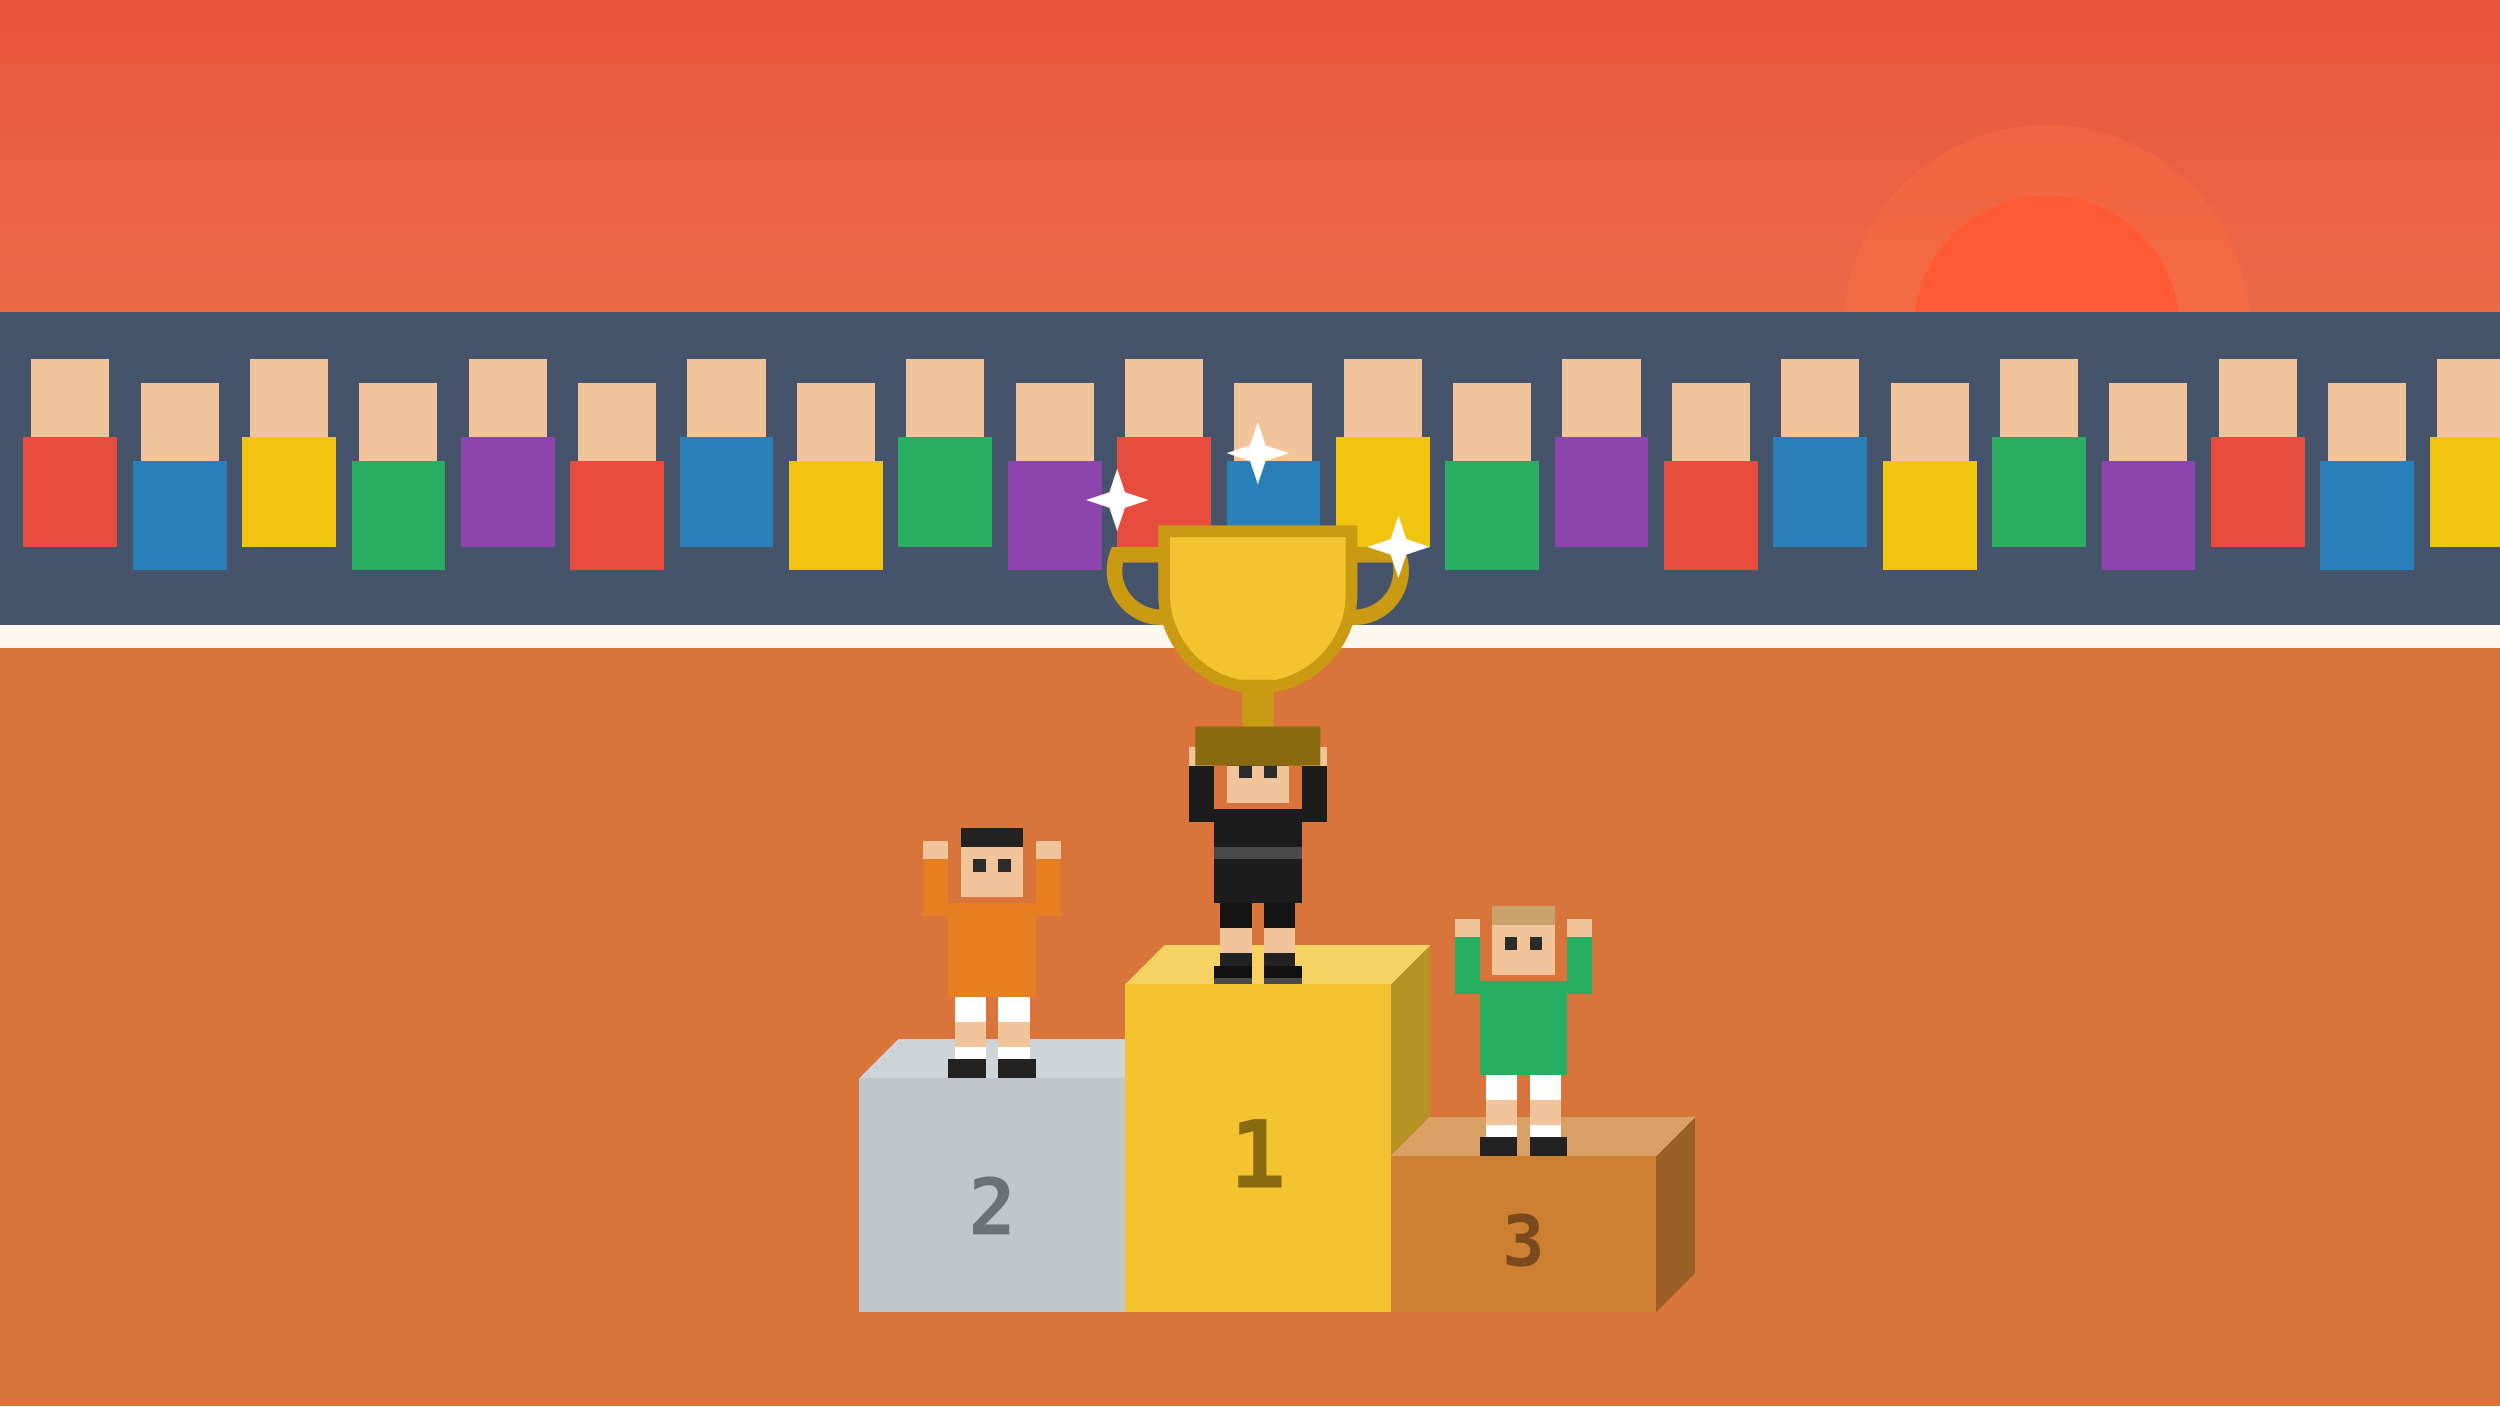
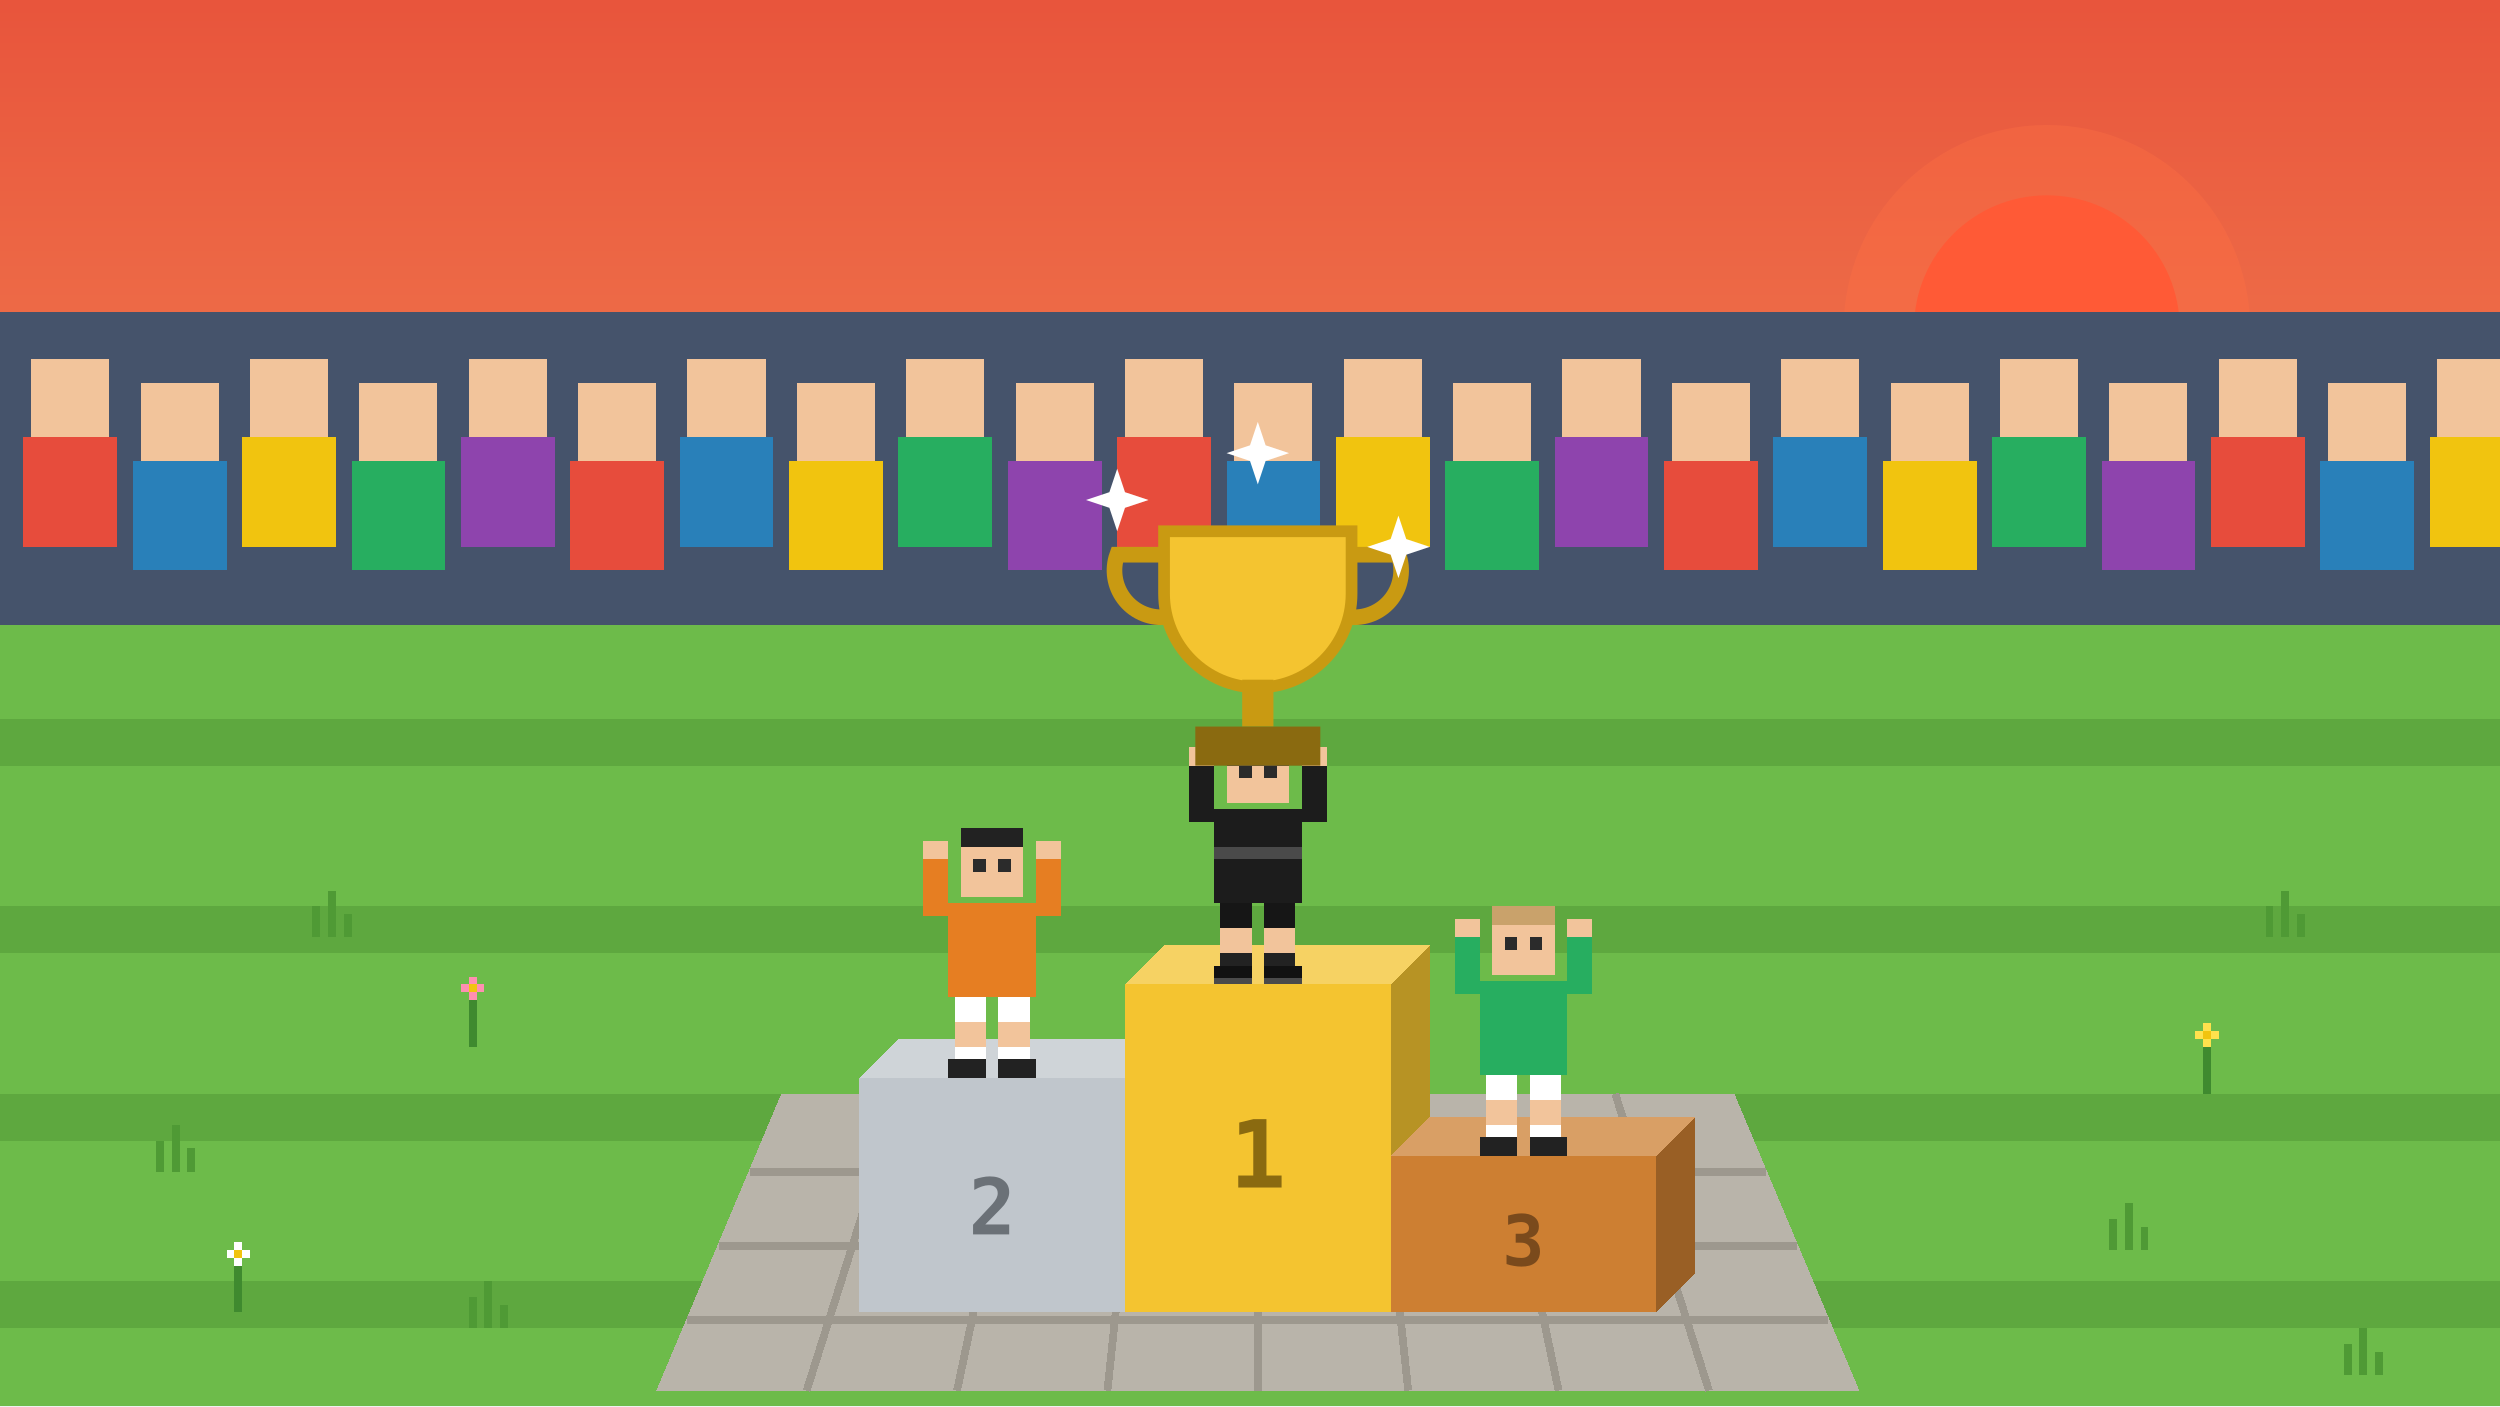
<svg xmlns="http://www.w3.org/2000/svg" viewBox="0 0 320 180" shape-rendering="crispEdges">
  <defs>
    <linearGradient id="evening" x1="0" y1="0" x2="0" y2="1">
      <stop offset="0" stop-color="#e8553c" />
      <stop offset="1" stop-color="#ffb36b" />
    </linearGradient>
  </defs>
  <rect x="0" y="0" width="320" height="180" fill="url(#evening)" />
  <g shape-rendering="auto">
    <circle cx="262" cy="42" r="26" fill="#ff7043" opacity="0.35" />
    <circle cx="262" cy="42" r="17" fill="#ff5a36" />
  </g>
  <rect x="0" y="40" width="320" height="40" fill="#45536b" />
  <g>
    <animateTransform attributeName="transform" type="translate" values="0 0;0 -2;0 0" dur="0.90s" begin="0.0s" repeatCount="indefinite" />
    <rect x="4" y="46" width="10" height="10" fill="#f2c49b" />
    <rect x="3" y="56" width="12" height="14" fill="#e74c3c" />
  </g>
  <g>
    <animateTransform attributeName="transform" type="translate" values="0 0;0 -2;0 0" dur="1.05s" begin="0.2s" repeatCount="indefinite" />
    <rect x="18" y="49" width="10" height="10" fill="#f2c49b" />
    <rect x="17" y="59" width="12" height="14" fill="#2980b9" />
  </g>
  <g>
    <animateTransform attributeName="transform" type="translate" values="0 0;0 -2;0 0" dur="1.20s" begin="0.4s" repeatCount="indefinite" />
    <rect x="32" y="46" width="10" height="10" fill="#f2c49b" />
    <rect x="31" y="56" width="12" height="14" fill="#f1c40f" />
  </g>
  <g>
    <animateTransform attributeName="transform" type="translate" values="0 0;0 -2;0 0" dur="1.35s" begin="0.6s" repeatCount="indefinite" />
    <rect x="46" y="49" width="10" height="10" fill="#f2c49b" />
    <rect x="45" y="59" width="12" height="14" fill="#27ae60" />
  </g>
  <g>
    <animateTransform attributeName="transform" type="translate" values="0 0;0 -2;0 0" dur="0.90s" begin="0.8s" repeatCount="indefinite" />
    <rect x="60" y="46" width="10" height="10" fill="#f2c49b" />
    <rect x="59" y="56" width="12" height="14" fill="#8e44ad" />
  </g>
  <g>
    <animateTransform attributeName="transform" type="translate" values="0 0;0 -2;0 0" dur="1.05s" begin="0.0s" repeatCount="indefinite" />
    <rect x="74" y="49" width="10" height="10" fill="#f2c49b" />
    <rect x="73" y="59" width="12" height="14" fill="#e74c3c" />
  </g>
  <g>
    <animateTransform attributeName="transform" type="translate" values="0 0;0 -2;0 0" dur="1.20s" begin="0.2s" repeatCount="indefinite" />
    <rect x="88" y="46" width="10" height="10" fill="#f2c49b" />
    <rect x="87" y="56" width="12" height="14" fill="#2980b9" />
  </g>
  <g>
    <animateTransform attributeName="transform" type="translate" values="0 0;0 -2;0 0" dur="1.35s" begin="0.4s" repeatCount="indefinite" />
    <rect x="102" y="49" width="10" height="10" fill="#f2c49b" />
    <rect x="101" y="59" width="12" height="14" fill="#f1c40f" />
  </g>
  <g>
    <animateTransform attributeName="transform" type="translate" values="0 0;0 -2;0 0" dur="0.90s" begin="0.6s" repeatCount="indefinite" />
    <rect x="116" y="46" width="10" height="10" fill="#f2c49b" />
    <rect x="115" y="56" width="12" height="14" fill="#27ae60" />
  </g>
  <g>
    <animateTransform attributeName="transform" type="translate" values="0 0;0 -2;0 0" dur="1.05s" begin="0.8s" repeatCount="indefinite" />
    <rect x="130" y="49" width="10" height="10" fill="#f2c49b" />
    <rect x="129" y="59" width="12" height="14" fill="#8e44ad" />
  </g>
  <g>
    <animateTransform attributeName="transform" type="translate" values="0 0;0 -2;0 0" dur="1.20s" begin="0.0s" repeatCount="indefinite" />
    <rect x="144" y="46" width="10" height="10" fill="#f2c49b" />
    <rect x="143" y="56" width="12" height="14" fill="#e74c3c" />
  </g>
  <g>
    <animateTransform attributeName="transform" type="translate" values="0 0;0 -2;0 0" dur="1.35s" begin="0.2s" repeatCount="indefinite" />
    <rect x="158" y="49" width="10" height="10" fill="#f2c49b" />
    <rect x="157" y="59" width="12" height="14" fill="#2980b9" />
  </g>
  <g>
    <animateTransform attributeName="transform" type="translate" values="0 0;0 -2;0 0" dur="0.90s" begin="0.4s" repeatCount="indefinite" />
    <rect x="172" y="46" width="10" height="10" fill="#f2c49b" />
    <rect x="171" y="56" width="12" height="14" fill="#f1c40f" />
  </g>
  <g>
    <animateTransform attributeName="transform" type="translate" values="0 0;0 -2;0 0" dur="1.05s" begin="0.6s" repeatCount="indefinite" />
    <rect x="186" y="49" width="10" height="10" fill="#f2c49b" />
    <rect x="185" y="59" width="12" height="14" fill="#27ae60" />
  </g>
  <g>
    <animateTransform attributeName="transform" type="translate" values="0 0;0 -2;0 0" dur="1.20s" begin="0.8s" repeatCount="indefinite" />
    <rect x="200" y="46" width="10" height="10" fill="#f2c49b" />
    <rect x="199" y="56" width="12" height="14" fill="#8e44ad" />
  </g>
  <g>
    <animateTransform attributeName="transform" type="translate" values="0 0;0 -2;0 0" dur="1.35s" begin="0.0s" repeatCount="indefinite" />
    <rect x="214" y="49" width="10" height="10" fill="#f2c49b" />
    <rect x="213" y="59" width="12" height="14" fill="#e74c3c" />
  </g>
  <g>
    <animateTransform attributeName="transform" type="translate" values="0 0;0 -2;0 0" dur="0.90s" begin="0.2s" repeatCount="indefinite" />
    <rect x="228" y="46" width="10" height="10" fill="#f2c49b" />
    <rect x="227" y="56" width="12" height="14" fill="#2980b9" />
  </g>
  <g>
    <animateTransform attributeName="transform" type="translate" values="0 0;0 -2;0 0" dur="1.05s" begin="0.4s" repeatCount="indefinite" />
    <rect x="242" y="49" width="10" height="10" fill="#f2c49b" />
    <rect x="241" y="59" width="12" height="14" fill="#f1c40f" />
  </g>
  <g>
    <animateTransform attributeName="transform" type="translate" values="0 0;0 -2;0 0" dur="1.20s" begin="0.6s" repeatCount="indefinite" />
    <rect x="256" y="46" width="10" height="10" fill="#f2c49b" />
    <rect x="255" y="56" width="12" height="14" fill="#27ae60" />
  </g>
  <g>
    <animateTransform attributeName="transform" type="translate" values="0 0;0 -2;0 0" dur="1.35s" begin="0.8s" repeatCount="indefinite" />
    <rect x="270" y="49" width="10" height="10" fill="#f2c49b" />
    <rect x="269" y="59" width="12" height="14" fill="#8e44ad" />
  </g>
  <g>
    <animateTransform attributeName="transform" type="translate" values="0 0;0 -2;0 0" dur="0.90s" begin="0.0s" repeatCount="indefinite" />
    <rect x="284" y="46" width="10" height="10" fill="#f2c49b" />
    <rect x="283" y="56" width="12" height="14" fill="#e74c3c" />
  </g>
  <g>
    <animateTransform attributeName="transform" type="translate" values="0 0;0 -2;0 0" dur="1.05s" begin="0.2s" repeatCount="indefinite" />
    <rect x="298" y="49" width="10" height="10" fill="#f2c49b" />
    <rect x="297" y="59" width="12" height="14" fill="#2980b9" />
  </g>
  <g>
    <animateTransform attributeName="transform" type="translate" values="0 0;0 -2;0 0" dur="1.20s" begin="0.4s" repeatCount="indefinite" />
    <rect x="312" y="46" width="10" height="10" fill="#f2c49b" />
    <rect x="311" y="56" width="12" height="14" fill="#f1c40f" />
  </g>
-   <rect x="0" y="80" width="320" height="100" fill="#d9743a" />
-   <rect x="0" y="80" width="320" height="3" fill="#fbf7ee" />
+   <rect x="0" y="80" width="320" height="100" fill="#6dbb4a" />
+   <rect x="0" y="92" width="320" height="6" fill="#5ea83f" />
+   <rect x="0" y="116" width="320" height="6" fill="#5ea83f" />
+   <rect x="0" y="140" width="320" height="6" fill="#5ea83f" />
+   <rect x="0" y="164" width="320" height="6" fill="#5ea83f" />
+   <polygon points="100,140 222,140 238,178 84,178" fill="#b9b4aa" />
+   <rect x="96" y="149.5" width="130" height="1" fill="#9d988e" />
+   <rect x="92" y="159.0" width="138" height="1" fill="#9d988e" />
+   <rect x="88" y="168.5" width="146" height="1" fill="#9d988e" />
+   <line x1="115.25" y1="140" x2="103.25" y2="178" stroke="#9d988e" stroke-width="1" />
+   <line x1="130.5" y1="140" x2="122.5" y2="178" stroke="#9d988e" stroke-width="1" />
+   <line x1="145.75" y1="140" x2="141.75" y2="178" stroke="#9d988e" stroke-width="1" />
+   <line x1="161.0" y1="140" x2="161.0" y2="178" stroke="#9d988e" stroke-width="1" />
+   <line x1="176.25" y1="140" x2="180.25" y2="178" stroke="#9d988e" stroke-width="1" />
+   <line x1="191.5" y1="140" x2="199.5" y2="178" stroke="#9d988e" stroke-width="1" />
+   <line x1="206.75" y1="140" x2="218.75" y2="178" stroke="#9d988e" stroke-width="1" />
+   <rect x="20" y="146" width="1" height="4" fill="#4f9a35" />
+   <rect x="22" y="144" width="1" height="6" fill="#4f9a35" />
+   <rect x="24" y="147" width="1" height="3" fill="#4f9a35" />
+   <rect x="60" y="166" width="1" height="4" fill="#4f9a35" />
+   <rect x="62" y="164" width="1" height="6" fill="#4f9a35" />
+   <rect x="64" y="167" width="1" height="3" fill="#4f9a35" />
+   <rect x="270" y="156" width="1" height="4" fill="#4f9a35" />
+   <rect x="272" y="154" width="1" height="6" fill="#4f9a35" />
+   <rect x="274" y="157" width="1" height="3" fill="#4f9a35" />
+   <rect x="300" y="172" width="1" height="4" fill="#4f9a35" />
+   <rect x="302" y="170" width="1" height="6" fill="#4f9a35" />
+   <rect x="304" y="173" width="1" height="3" fill="#4f9a35" />
+   <rect x="40" y="116" width="1" height="4" fill="#4f9a35" />
+   <rect x="42" y="114" width="1" height="6" fill="#4f9a35" />
+   <rect x="44" y="117" width="1" height="3" fill="#4f9a35" />
+   <rect x="290" y="116" width="1" height="4" fill="#4f9a35" />
+   <rect x="292" y="114" width="1" height="6" fill="#4f9a35" />
+   <rect x="294" y="117" width="1" height="3" fill="#4f9a35" />
+   <rect x="30" y="162" width="1" height="6" fill="#3f8a2f" />
+   <g>
+     <animateTransform attributeName="transform" type="rotate" values="-8 30 162;8 30 162;-8 30 162" dur="1.8s" repeatCount="indefinite" />
+     <rect x="29" y="160" width="3" height="1" fill="#ffffff" />
+     <rect x="30" y="159" width="1" height="3" fill="#ffffff" />
+     <rect x="30" y="160" width="1" height="1" fill="#f1c40f" />
+   </g>
+   <rect x="282" y="134" width="1" height="6" fill="#3f8a2f" />
+   <g>
+     <animateTransform attributeName="transform" type="rotate" values="-8 282 134;8 282 134;-8 282 134" dur="1.8s" repeatCount="indefinite" />
+     <rect x="281" y="132" width="3" height="1" fill="#ffe14d" />
+     <rect x="282" y="131" width="1" height="3" fill="#ffe14d" />
+     <rect x="282" y="132" width="1" height="1" fill="#f1c40f" />
+   </g>
+   <rect x="60" y="128" width="1" height="6" fill="#3f8a2f" />
+   <g>
+     <animateTransform attributeName="transform" type="rotate" values="-8 60 128;8 60 128;-8 60 128" dur="1.4s" repeatCount="indefinite" />
+     <rect x="59" y="126" width="3" height="1" fill="#ff8fb1" />
+     <rect x="60" y="125" width="1" height="3" fill="#ff8fb1" />
+     <rect x="60" y="126" width="1" height="1" fill="#f1c40f" />
+   </g>
  <polygon points="110,138 115,133 149,133 144,138" fill="#cfd4d8" />
  <polygon points="144,138 149,133 149,163 144,168" fill="#909499" />
  <rect x="110" y="138" width="34" height="30" fill="#c0c6cc" />
  <polygon points="144,126 149,121 183,121 178,126" fill="#f6d263" />
  <polygon points="178,126 183,121 183,163 178,168" fill="#b79324" />
  <rect x="144" y="126" width="34" height="42" fill="#f4c430" />
  <polygon points="178,148 183,143 217,143 212,148" fill="#d99f65" />
  <polygon points="212,148 217,143 217,163 212,168" fill="#995f25" />
  <rect x="178" y="148" width="34" height="20" fill="#cd7f32" />
  <text x="161" y="152" font-family="monospace" font-size="12" font-weight="bold" text-anchor="middle" fill="#8a6a10">1</text>
  <text x="127" y="158" font-family="monospace" font-size="10" font-weight="bold" text-anchor="middle" fill="#6b7177">2</text>
  <text x="195" y="162" font-family="monospace" font-size="9" font-weight="bold" text-anchor="middle" fill="#7a4a1c">3</text>
  <g>
    <animateTransform attributeName="transform" type="translate" values="0 0; 0 -2; 0 0" dur="0.5s" repeatCount="indefinite" />
    <g>
      <animateTransform attributeName="transform" type="translate" values="0 0;0 -0.80;0 0" keyTimes="0;0.5;1" calcMode="spline" keySplines="0.4 0 0.6 1;0.4 0 0.6 1" dur="2.2s" begin="0.0s" repeatCount="indefinite" />
      <rect x="122.2" y="126.8" width="4.0" height="4.0" fill="#ffffff" />
      <rect x="127.8" y="126.8" width="4.0" height="4.0" fill="#ffffff" />
      <rect x="122.2" y="130.8" width="4.0" height="3.2" fill="#f2c49b" />
      <rect x="127.8" y="130.8" width="4.0" height="3.2" fill="#f2c49b" />
      <rect x="122.2" y="134.0" width="4.0" height="1.6" fill="#ffffff" />
      <rect x="127.8" y="134.0" width="4.0" height="1.6" fill="#ffffff" />
      <rect x="121.4" y="135.6" width="4.8" height="2.4" fill="#222222" />
      <rect x="127.8" y="135.6" width="4.8" height="2.4" fill="#222222" />
      <rect x="121.4" y="115.6" width="11.2" height="12.0" fill="#e67e22" />
      <rect x="123.0" y="106.0" width="8.0" height="8.8" fill="#f2c49b" />
      <rect x="123.0" y="106.0" width="8.0" height="2.4" fill="#222222" />
      <rect x="124.6" y="110.0" width="1.6" height="1.6" fill="#2b2b2b" />
      <rect x="127.8" y="110.0" width="1.6" height="1.6" fill="#2b2b2b" />
      <rect x="118.2" y="109.2" width="3.2" height="8.0" fill="#e67e22" />
      <rect x="132.6" y="109.2" width="3.2" height="8.0" fill="#e67e22" />
      <rect x="118.2" y="107.6" width="3.2" height="2.4" fill="#f2c49b" />
      <rect x="132.6" y="107.6" width="3.2" height="2.4" fill="#f2c49b" />
      <g opacity="0">
        <animate attributeName="opacity" values="0;0;1;0" keyTimes="0;0.92;0.96;1" dur="5.65s" begin="1.4s" repeatCount="indefinite" />
        <rect x="124.6" y="110.0" width="1.6" height="1.6" fill="#f2c49b" />
        <rect x="127.8" y="110.0" width="1.6" height="1.6" fill="#f2c49b" />
      </g>
    </g>
  </g>
  <g>
    <animateTransform attributeName="transform" type="translate" values="0 0; 0 -2; 0 0" dur="0.5s" repeatCount="indefinite" />
    <g>
      <animateTransform attributeName="transform" type="translate" values="0 0;0 -0.80;0 0" keyTimes="0;0.5;1" calcMode="spline" keySplines="0.4 0 0.6 1;0.4 0 0.6 1" dur="1.8s" begin="0.8s" repeatCount="indefinite" />
      <rect x="190.2" y="136.8" width="4.0" height="4.0" fill="#ffffff" />
      <rect x="195.8" y="136.8" width="4.0" height="4.0" fill="#ffffff" />
      <rect x="190.2" y="140.8" width="4.0" height="3.2" fill="#f2c49b" />
      <rect x="195.8" y="140.8" width="4.0" height="3.2" fill="#f2c49b" />
      <rect x="190.2" y="144.0" width="4.0" height="1.6" fill="#ffffff" />
      <rect x="195.8" y="144.0" width="4.0" height="1.6" fill="#ffffff" />
      <rect x="189.4" y="145.6" width="4.8" height="2.4" fill="#222222" />
      <rect x="195.8" y="145.6" width="4.8" height="2.4" fill="#222222" />
      <rect x="189.4" y="125.6" width="11.2" height="12.0" fill="#27ae60" />
      <rect x="191.0" y="116.0" width="8.0" height="8.8" fill="#f2c49b" />
      <rect x="191.0" y="116.0" width="8.0" height="2.4" fill="#c9a26b" />
      <rect x="192.6" y="120.0" width="1.6" height="1.6" fill="#2b2b2b" />
      <rect x="195.8" y="120.0" width="1.6" height="1.6" fill="#2b2b2b" />
      <rect x="186.2" y="119.2" width="3.2" height="8.0" fill="#27ae60" />
      <rect x="200.6" y="119.2" width="3.2" height="8.0" fill="#27ae60" />
      <rect x="186.2" y="117.6" width="3.2" height="2.4" fill="#f2c49b" />
      <rect x="200.6" y="117.6" width="3.2" height="2.4" fill="#f2c49b" />
      <g opacity="0">
        <animate attributeName="opacity" values="0;0;1;0" keyTimes="0;0.92;0.96;1" dur="3.40s" begin="2.1s" repeatCount="indefinite" />
        <rect x="192.6" y="120.0" width="1.6" height="1.6" fill="#f2c49b" />
        <rect x="195.8" y="120.0" width="1.6" height="1.6" fill="#f2c49b" />
      </g>
    </g>
  </g>
  <g>
    <animateTransform attributeName="transform" type="translate" values="0 0;0 -0.80;0 0" keyTimes="0;0.5;1" calcMode="spline" keySplines="0.4 0 0.6 1;0.4 0 0.6 1" dur="1.8s" begin="0.4s" repeatCount="indefinite" />
    <rect x="156.2" y="114.8" width="4.0" height="4.0" fill="#161616" />
    <rect x="161.8" y="114.8" width="4.0" height="4.0" fill="#161616" />
    <rect x="156.2" y="118.8" width="4.0" height="3.2" fill="#f2c49b" />
    <rect x="161.8" y="118.8" width="4.0" height="3.2" fill="#f2c49b" />
    <rect x="156.2" y="122.0" width="4.0" height="1.6" fill="#222222" />
    <rect x="161.8" y="122.0" width="4.0" height="1.6" fill="#222222" />
    <rect x="155.4" y="123.6" width="4.8" height="2.4" fill="#111111" />
    <rect x="161.8" y="123.6" width="4.8" height="2.4" fill="#111111" />
    <rect x="155.4" y="103.6" width="11.2" height="12.0" fill="#1c1c1c" />
    <rect x="157.0" y="94.0" width="8.0" height="8.8" fill="#f2c49b" />
    <rect x="157.0" y="94.0" width="8.0" height="2.4" fill="#5b3a22" />
    <rect x="158.6" y="98.0" width="1.6" height="1.6" fill="#2b2b2b" />
    <rect x="161.8" y="98.0" width="1.6" height="1.6" fill="#2b2b2b" />
    <rect x="152.2" y="97.2" width="3.2" height="8.0" fill="#1c1c1c" />
    <rect x="166.6" y="97.2" width="3.2" height="8.0" fill="#1c1c1c" />
    <rect x="152.2" y="95.6" width="3.2" height="2.4" fill="#f2c49b" />
    <rect x="166.6" y="95.6" width="3.2" height="2.4" fill="#f2c49b" />
    <rect x="157.0" y="96.4" width="8.0" height="1.6" fill="#4a4a4a" />
    <rect x="155.4" y="108.4" width="11.2" height="1.6" fill="#4a4a4a" />
    <rect x="155.4" y="125.2" width="4.8" height="0.8" fill="#4a4a4a" />
    <rect x="161.8" y="125.2" width="4.8" height="0.8" fill="#4a4a4a" />
    <g opacity="0">
      <animate attributeName="opacity" values="0;0;1;0" keyTimes="0;0.92;0.96;1" dur="5.20s" begin="2.8s" repeatCount="indefinite" />
      <rect x="158.6" y="98.0" width="1.6" height="1.6" fill="#f2c49b" />
      <rect x="161.8" y="98.0" width="1.6" height="1.6" fill="#f2c49b" />
    </g>
  </g>
  <g>
    <animateTransform attributeName="transform" type="translate" values="0 0; 0 -5; 0 0" dur="0.6s" repeatCount="indefinite" />
    <g shape-rendering="auto">
      <path d="M 149 68 h 24 v 8 a 12 12 0 0 1 -24 0 z" fill="#f4c430" stroke="#c99a12" stroke-width="1.5" />
      <path d="M 149 71 h -6 a 6 6 0 0 0 6 8" fill="none" stroke="#c99a12" stroke-width="2" />
      <path d="M 173 71 h 6 a 6 6 0 0 1 -6 8" fill="none" stroke="#c99a12" stroke-width="2" />
      <rect x="159" y="87" width="4" height="6" fill="#c99a12" />
      <rect x="153" y="93" width="16" height="5" fill="#8a6a10" />
    </g>
    <g shape-rendering="auto">
      <path d="M 143 60 L 144 63 L 147 64 L 144 65 L 143 68 L 142 65 L 139 64 L 142 63 Z" fill="#ffffff">
        <animate attributeName="opacity" values="0;1;0" dur="0.7s" begin="0s" repeatCount="indefinite" />
      </path>
      <path d="M 179 66 L 180 69 L 183 70 L 180 71 L 179 74 L 178 71 L 175 70 L 178 69 Z" fill="#ffffff">
        <animate attributeName="opacity" values="0;1;0" dur="0.7s" begin="0.4s" repeatCount="indefinite" />
      </path>
      <path d="M 161 54 L 162 57 L 165 58 L 162 59 L 161 62 L 160 59 L 157 58 L 160 57 Z" fill="#ffffff">
        <animate attributeName="opacity" values="0;1;0" dur="0.7s" begin="0.8s" repeatCount="indefinite" />
      </path>
    </g>
  </g>
  <g shape-rendering="auto">
    <circle cx="20" cy="48" r="3" fill="#ffffff" opacity="0">
      <animate attributeName="opacity" values="0;0;1;0" keyTimes="0;0.85;0.88;1" dur="1.60s" begin="0.0s" repeatCount="indefinite" />
    </circle>
  </g>
  <g shape-rendering="auto">
    <circle cx="73" cy="55" r="3" fill="#ffffff" opacity="0">
      <animate attributeName="opacity" values="0;0;1;0" keyTimes="0;0.85;0.88;1" dur="1.95s" begin="0.3s" repeatCount="indefinite" />
    </circle>
  </g>
  <g shape-rendering="auto">
    <circle cx="126" cy="62" r="3" fill="#ffffff" opacity="0">
      <animate attributeName="opacity" values="0;0;1;0" keyTimes="0;0.85;0.88;1" dur="2.30s" begin="0.6s" repeatCount="indefinite" />
    </circle>
  </g>
  <g shape-rendering="auto">
    <circle cx="179" cy="69" r="3" fill="#ffffff" opacity="0">
      <animate attributeName="opacity" values="0;0;1;0" keyTimes="0;0.85;0.88;1" dur="2.65s" begin="0.9s" repeatCount="indefinite" />
    </circle>
  </g>
  <g shape-rendering="auto">
    <circle cx="232" cy="52" r="3" fill="#ffffff" opacity="0">
      <animate attributeName="opacity" values="0;0;1;0" keyTimes="0;0.85;0.88;1" dur="1.60s" begin="1.2s" repeatCount="indefinite" />
    </circle>
  </g>
  <g shape-rendering="auto">
    <circle cx="285" cy="59" r="3" fill="#ffffff" opacity="0">
      <animate attributeName="opacity" values="0;0;1;0" keyTimes="0;0.85;0.88;1" dur="1.95s" begin="1.5s" repeatCount="indefinite" />
    </circle>
  </g>
  <rect x="0" y="-6" width="4" height="3" fill="#e74c3c">
    <animate attributeName="y" values="-6;180" dur="1.3s" begin="0.0s" repeatCount="indefinite" />
  </rect>
  <rect x="37" y="-6" width="4" height="3" fill="#f1c40f">
    <animate attributeName="y" values="-6;180" dur="1.55s" begin="0.3s" repeatCount="indefinite" />
  </rect>
  <rect x="74" y="-6" width="4" height="3" fill="#2980b9">
    <animate attributeName="y" values="-6;180" dur="1.8s" begin="0.6s" repeatCount="indefinite" />
  </rect>
  <rect x="111" y="-6" width="4" height="3" fill="#27ae60">
    <animate attributeName="y" values="-6;180" dur="2.05s" begin="0.9s" repeatCount="indefinite" />
  </rect>
  <rect x="148" y="-6" width="4" height="3" fill="#ffffff">
    <animate attributeName="y" values="-6;180" dur="2.3s" begin="1.2s" repeatCount="indefinite" />
  </rect>
  <rect x="185" y="-6" width="4" height="3" fill="#e74c3c">
    <animate attributeName="y" values="-6;180" dur="1.3s" begin="1.5s" repeatCount="indefinite" />
  </rect>
  <rect x="222" y="-6" width="4" height="3" fill="#f1c40f">
    <animate attributeName="y" values="-6;180" dur="1.55s" begin="1.8s" repeatCount="indefinite" />
  </rect>
  <rect x="259" y="-6" width="4" height="3" fill="#2980b9">
    <animate attributeName="y" values="-6;180" dur="1.8s" begin="0.0s" repeatCount="indefinite" />
  </rect>
  <rect x="296" y="-6" width="4" height="3" fill="#27ae60">
    <animate attributeName="y" values="-6;180" dur="2.05s" begin="0.3s" repeatCount="indefinite" />
  </rect>
  <rect x="13" y="-6" width="4" height="3" fill="#ffffff">
    <animate attributeName="y" values="-6;180" dur="2.3s" begin="0.6s" repeatCount="indefinite" />
  </rect>
  <rect x="50" y="-6" width="4" height="3" fill="#e74c3c">
    <animate attributeName="y" values="-6;180" dur="1.3s" begin="0.9s" repeatCount="indefinite" />
  </rect>
  <rect x="87" y="-6" width="4" height="3" fill="#f1c40f">
    <animate attributeName="y" values="-6;180" dur="1.55s" begin="1.2s" repeatCount="indefinite" />
  </rect>
  <rect x="124" y="-6" width="4" height="3" fill="#2980b9">
    <animate attributeName="y" values="-6;180" dur="1.8s" begin="1.5s" repeatCount="indefinite" />
  </rect>
  <rect x="161" y="-6" width="4" height="3" fill="#27ae60">
    <animate attributeName="y" values="-6;180" dur="2.05s" begin="1.8s" repeatCount="indefinite" />
  </rect>
  <rect x="198" y="-6" width="4" height="3" fill="#ffffff">
    <animate attributeName="y" values="-6;180" dur="2.3s" begin="0.0s" repeatCount="indefinite" />
  </rect>
  <rect x="235" y="-6" width="4" height="3" fill="#e74c3c">
    <animate attributeName="y" values="-6;180" dur="1.3s" begin="0.3s" repeatCount="indefinite" />
  </rect>
  <rect x="272" y="-6" width="4" height="3" fill="#f1c40f">
    <animate attributeName="y" values="-6;180" dur="1.55s" begin="0.6s" repeatCount="indefinite" />
  </rect>
  <rect x="309" y="-6" width="4" height="3" fill="#2980b9">
    <animate attributeName="y" values="-6;180" dur="1.8s" begin="0.9s" repeatCount="indefinite" />
  </rect>
  <rect x="26" y="-6" width="4" height="3" fill="#27ae60">
    <animate attributeName="y" values="-6;180" dur="2.05s" begin="1.2s" repeatCount="indefinite" />
  </rect>
  <rect x="63" y="-6" width="4" height="3" fill="#ffffff">
    <animate attributeName="y" values="-6;180" dur="2.3s" begin="1.5s" repeatCount="indefinite" />
  </rect>
  <rect x="100" y="-6" width="4" height="3" fill="#e74c3c">
    <animate attributeName="y" values="-6;180" dur="1.3s" begin="1.8s" repeatCount="indefinite" />
  </rect>
  <rect x="137" y="-6" width="4" height="3" fill="#f1c40f">
    <animate attributeName="y" values="-6;180" dur="1.55s" begin="0.0s" repeatCount="indefinite" />
  </rect>
  <rect x="174" y="-6" width="4" height="3" fill="#2980b9">
    <animate attributeName="y" values="-6;180" dur="1.8s" begin="0.3s" repeatCount="indefinite" />
  </rect>
  <rect x="211" y="-6" width="4" height="3" fill="#27ae60">
    <animate attributeName="y" values="-6;180" dur="2.05s" begin="0.6s" repeatCount="indefinite" />
  </rect>
</svg>
